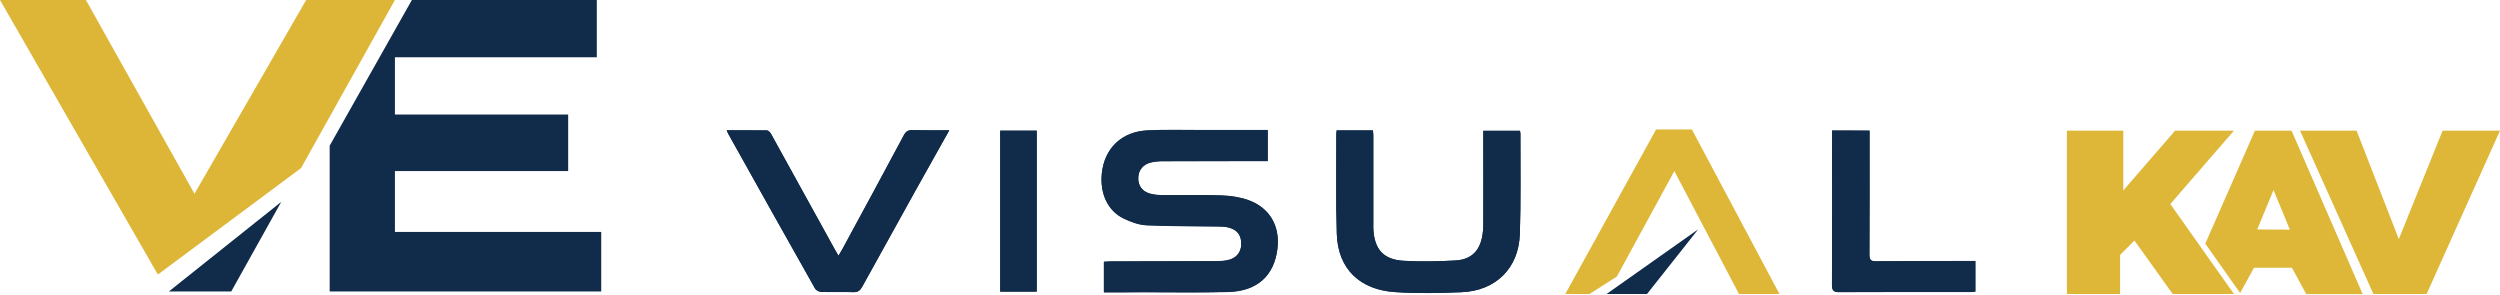
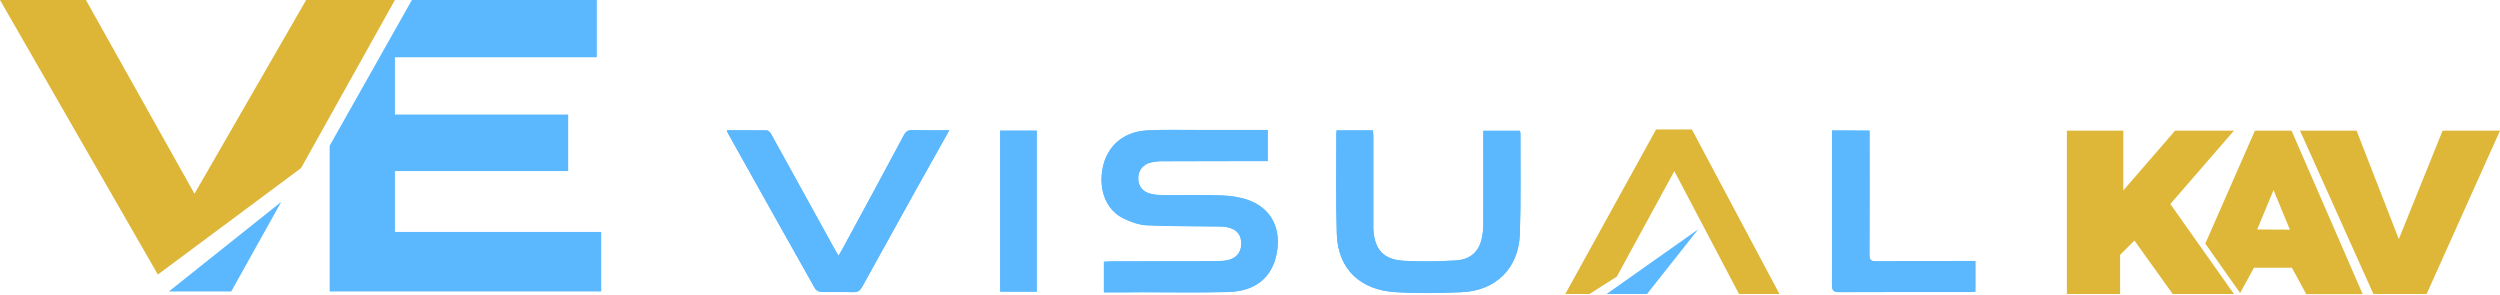
<svg xmlns="http://www.w3.org/2000/svg" version="1.1" id="Capa_1" x="0px" y="0px" viewBox="0 0 2095.3 246.5" style="enable-background:new 0 0 2095.3 246.5;" xml:space="preserve">
  <style type="text/css">
- 	.st0{fill:#112B4A;}
+ 	.st0{fill:#5BB8FF;}
	.st1{fill:#DEB738;}
	.st2{fill:#DDB638;}
</style>
  <path class="st0" d="M925.2,245c10.8,0,21.3,0,31.8,0c24.2,0,48.3,0.4,72.5-0.2c24.1-0.7,38.3-13.6,41.1-36  c2.4-19.1-6.4-34.6-24.4-41c-7.1-2.5-14.9-3.7-22.4-3.9c-16.5-0.6-33-0.1-49.5-0.2c-3.6,0-7.4-0.4-10.8-1.4c-6.6-1.9-9.8-7-9.5-13.6  c0.3-6.1,4.1-10.9,10.4-12.4c3.2-0.8,6.6-1.1,9.9-1.1c27.5-0.1,55-0.1,82.5-0.1c1.8,0,3.6,0,5.7,0c0-8.8,0-17.2,0-26  c-18.9,0-37.3,0-55.8,0c-15,0-30-0.4-45,0.3c-21.5,1.1-35.9,15-38.2,35.8c-1.8,16.9,4.8,31.5,18.2,38c6,2.9,12.9,5.4,19.4,5.7  c19.9,0.9,39.9,0.7,59.9,1c2.8,0,5.7,0.1,8.4,0.8c7.7,1.9,11.2,6.6,10.9,14.5c-0.2,6.7-4.5,11.7-11.6,13c-2.9,0.6-6,0.8-8.9,0.8  c-29.5,0.1-59,0.1-88.5,0.2c-1.9,0-3.9,0.2-6.1,0.3C925.2,228,925.2,236.1,925.2,245z M1120.3,109.3c-0.1,1.2-0.3,2-0.3,2.8  c0.1,28-0.5,56,0.4,84c1,30,20.1,46.8,48.6,48.7c18.6,1.3,37.3,0.9,55.9,0.1c28.6-1.1,47.9-20,48.9-48.6c1-28.1,0.4-56.3,0.5-84.4  c0-0.8-0.3-1.6-0.4-2.3c-10.4,0-20.4,0-30.7,0c0,2.1,0,3.8,0,5.4c0,24.3,0,48.6,0,73c0,3-0.2,6-0.7,8.9c-2,13.1-9.2,20.6-22.4,21.4  c-14.4,0.8-29,1.1-43.4,0.3c-17.3-1-24.8-9.6-25.7-26.9c-0.1-1.7,0-3.3,0-5c0-24.3,0-48.6,0-73c0-1.4-0.2-2.9-0.3-4.4  C1140.5,109.3,1130.7,109.3,1120.3,109.3z M795.6,109.2c-10.9,0-20.9,0.1-30.9-0.1c-3.4-0.1-5.3,0.9-7,4.1  c-17.1,32-34.4,63.9-51.7,95.8c-0.9,1.6-1.9,3.2-3.2,5.4c-1.2-2.1-2-3.3-2.7-4.6c-18-32.6-35.9-65.1-53.9-97.6  c-0.7-1.2-2.2-2.8-3.4-2.9c-11.1-0.1-22.1-0.1-33.7-0.1c0.6,1.5,0.9,2.3,1.3,3c24.2,43.3,48.4,86.6,72.8,129.8  c0.8,1.4,3.3,2.7,5.1,2.7c9,0.3,18-0.1,27,0.2c3.7,0.1,5.6-1.4,7.3-4.5c15.1-27.4,30.3-54.8,45.5-82.1  C777.1,142.1,786.1,126.1,795.6,109.2z M1535.5,109.4c0,2.2,0,4.1,0,6.1c0,41.1,0.1,82.3-0.1,123.4c0,5,1.6,6,6.3,6  c36.5-0.2,72.9-0.1,109.4-0.1c1.5,0,2.9-0.2,4.5-0.3c0-8.5,0-16.8,0-25.6c-2.1,0-3.9,0-5.7,0c-25.8,0-51.6,0-77.4,0.2  c-4.3,0-5.7-1-5.7-5.5c0.2-32.8,0.1-65.6,0.1-98.4c0-1.8,0-3.6,0-5.6C1556.3,109.4,1546.2,109.4,1535.5,109.4z M838.3,109.5  c0,45.2,0,90.1,0,134.9c10.4,0,20.5,0,30.6,0c0-45.2,0-89.9,0-134.9C858.7,109.5,848.8,109.5,838.3,109.5z" />
  <path class="st0" d="M925.2,245c0-9,0-17.1,0-25.7c2.2-0.1,4.1-0.3,6.1-0.3c29.5-0.1,59-0.1,88.5-0.2c3,0,6-0.2,8.9-0.8  c7.1-1.4,11.4-6.3,11.6-13c0.3-7.8-3.1-12.6-10.9-14.5c-2.7-0.7-5.6-0.7-8.4-0.8c-20-0.3-40-0.1-59.9-1c-6.6-0.3-13.4-2.8-19.4-5.7  c-13.4-6.6-20-21.2-18.2-38c2.2-20.8,16.6-34.8,38.2-35.8c15-0.7,30-0.3,45-0.3c18.5,0,37,0,55.8,0c0,8.8,0,17.2,0,26  c-2.1,0-3.9,0-5.7,0c-27.5,0-55,0-82.5,0.1c-3.3,0-6.7,0.4-9.9,1.1c-6.3,1.5-10.1,6.3-10.4,12.4c-0.3,6.6,2.9,11.6,9.5,13.6  c3.4,1,7.2,1.3,10.8,1.4c16.5,0.1,33-0.3,49.5,0.2c7.5,0.3,15.4,1.4,22.4,3.9c18.1,6.5,26.8,21.9,24.4,41  c-2.8,22.4-16.9,35.4-41.1,36c-24.1,0.7-48.3,0.2-72.5,0.2C946.5,245.1,936.1,245,925.2,245z" />
  <path class="st0" d="M1120.3,109.3c10.4,0,20.2,0,30.4,0c0.1,1.6,0.3,3,0.3,4.4c0,24.3,0,48.6,0,73c0,1.7,0,3.3,0,5  c0.8,17.3,8.4,26,25.7,26.9c14.4,0.8,29,0.5,43.4-0.3c13.2-0.8,20.4-8.3,22.4-21.4c0.5-2.9,0.7-6,0.7-8.9c0.1-24.3,0-48.6,0-73  c0-1.7,0-3.3,0-5.4c10.3,0,20.3,0,30.7,0c0.1,0.8,0.4,1.5,0.4,2.3c-0.1,28.2,0.4,56.3-0.5,84.4c-1,28.6-20.2,47.4-48.9,48.6  c-18.6,0.7-37.4,1.1-55.9-0.1c-28.6-2-47.6-18.8-48.6-48.7c-0.9-28-0.3-56-0.4-84C1120,111.3,1120.2,110.5,1120.3,109.3z" />
  <path class="st0" d="M795.6,109.2c-9.5,16.9-18.5,32.9-27.5,49c-15.2,27.3-30.4,54.7-45.5,82.1c-1.7,3.1-3.5,4.6-7.3,4.5  c-9-0.3-18,0.1-27-0.2c-1.8-0.1-4.3-1.3-5.1-2.7c-24.4-43.1-48.6-86.4-72.8-129.7c-0.4-0.7-0.7-1.5-1.3-3c11.6,0,22.6-0.1,33.7,0.1  c1.2,0,2.7,1.6,3.4,2.9c18,32.5,35.9,65,53.8,97.5c0.7,1.3,1.5,2.5,2.7,4.6c1.3-2.2,2.3-3.7,3.2-5.4c17.3-31.9,34.6-63.8,51.7-95.8  c1.7-3.1,3.6-4.1,7-4.1C774.6,109.3,784.6,109.2,795.6,109.2z" />
  <path class="st0" d="M1535.5,109.4c10.7,0,20.8,0,31.4,0c0,2.1,0,3.8,0,5.6c0,32.8,0.1,65.6-0.1,98.4c0,4.5,1.4,5.6,5.7,5.5  c25.8-0.2,51.6-0.1,77.4-0.2c1.8,0,3.6,0,5.7,0c0,8.8,0,17.1,0,25.6c-1.6,0.1-3.1,0.3-4.5,0.3c-36.5,0-72.9,0-109.4,0.1  c-4.6,0-6.3-1-6.3-6c0.2-41.1,0.1-82.3,0.1-123.4C1535.5,113.5,1535.5,111.6,1535.5,109.4z" />
  <path class="st0" d="M838.3,109.5c10.4,0,20.4,0,30.6,0c0,45,0,89.7,0,134.9c-10.1,0-20.2,0-30.6,0  C838.3,199.5,838.3,154.7,838.3,109.5z" />
  <polygon class="st1" points="1355.1,231.8 1332.2,246.4 1311.9,246.4 1388,108.5 1418,108.5 1491.4,246.4 1457.5,246.4   1403.3,143.4 " />
  <polygon class="st0" points="1423.3,192.2 1380.4,246.4 1346.5,246.4 " />
  <polygon class="st1" points="1927.7,109.5 1975.1,109.5 2010.5,200.4 2047.2,109.5 2095.3,109.5 2033.8,246.4 1989.2,246.4 " />
  <g>
    <g>
      <path class="st1" d="M1920.6,109.5h-0.5h-29.7h-0.5l-41.6,94.7l29.2,41.4l11.6-21.2h31.8l12,22.1h47.3L1920.6,109.5z     M1891.8,192.3l13.7-33l13.7,33.2L1891.8,192.3z" />
    </g>
  </g>
  <polygon class="st1" points="1872.3,109.5 1823,109.5 1779.6,159.6 1779.6,109.5 1732.3,109.5 1732.3,246.4 1776.9,246.4   1776.9,213.6 1788.9,201.6 1821,246.4 1872.3,246.4 1819,171 " />
  <polygon class="st2" points="0,0 72,0 163,162.4 256.6,0 331,0 252.3,140.9 132.3,230.1 " />
  <polygon class="st0" points="235.7,169.2 193.8,244.3 141.5,244.3 " />
  <polygon class="st0" points="345.2,0 500.2,0 500.2,48 331,48 331,96 476.2,96 476.2,143.4 331,143.4 331,194.4 503.9,194.4   503.9,244.3 276.3,244.3 276.3,122.1 " />
</svg>
